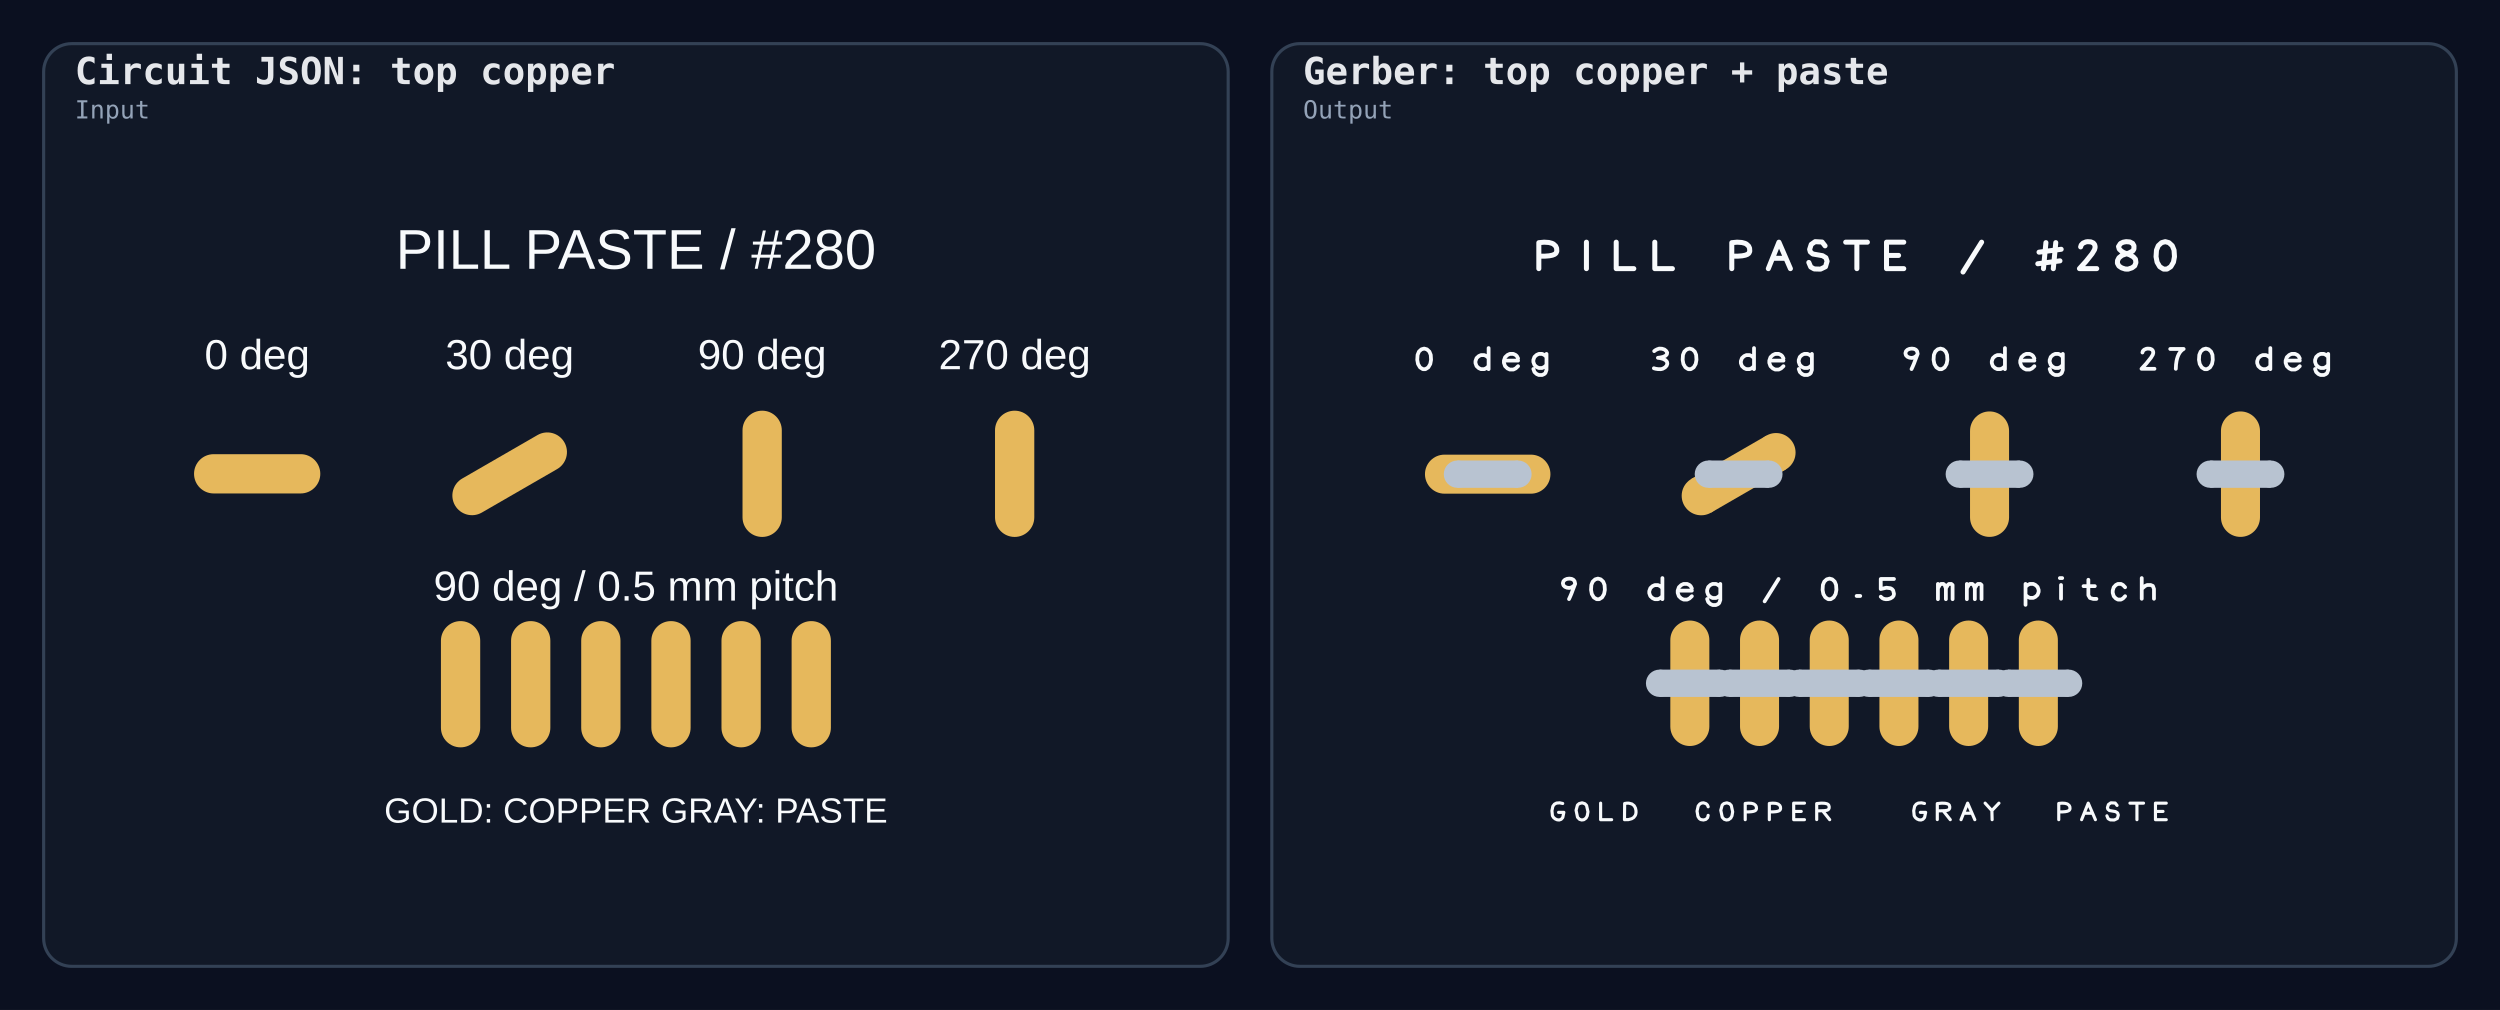
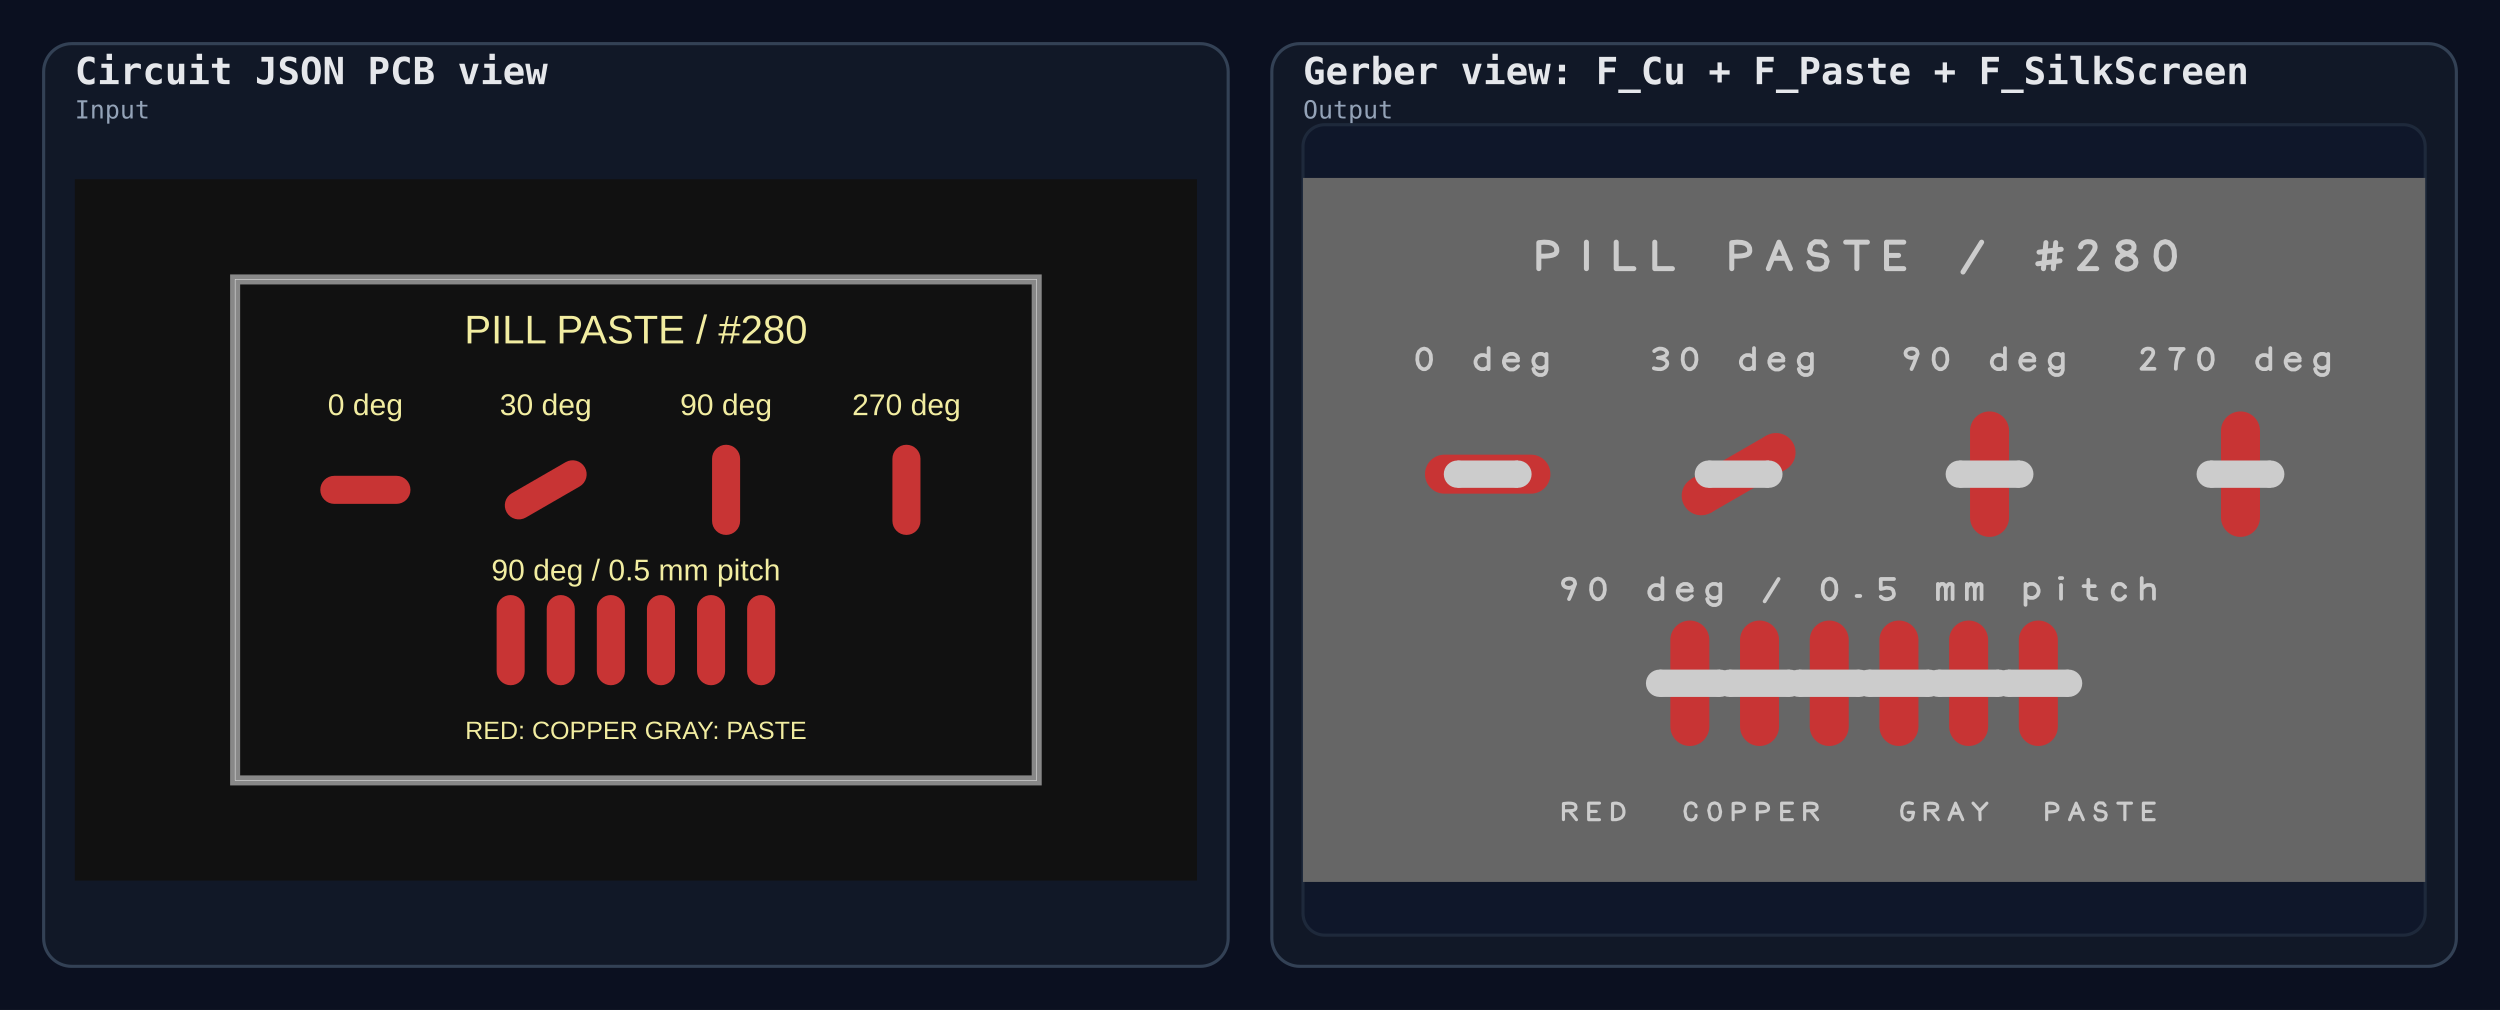
<svg xmlns="http://www.w3.org/2000/svg" xmlns:xlink="http://www.w3.org/1999/xlink" version="1.1" viewBox="0 0 1604 648" width="1604" height="648">
  <defs>
-     <style>.snapshot-label { font: 600 24px ui-monospace, SFMono-Regular, Menlo, monospace; fill: #e5e7eb; }.snapshot-subtitle { font: 500 16px ui-monospace, SFMono-Regular, Menlo, monospace; fill: #94a3b8; }</style>
+     <style>.snapshot-label { font: 600 24px ui-monospace, SFMono-Regular, Menlo, monospace; fill: #e5e7eb; }.snapshot-subtitle { font: 500 16px ui-monospace, SFMono-Regular, Menlo, monospace; fill: #94a3b8; }.snapshot-message { font: 500 21px ui-monospace, SFMono-Regular, Menlo, monospace; fill: #f8fafc; }</style>
  </defs>
  <rect x="0" y="0" width="1604" height="648" fill="#0b1020" />
  <rect x="28" y="28" width="760" height="592" rx="18" fill="#111827" stroke="#334155" stroke-width="2" />
  <rect x="816" y="28" width="760" height="592" rx="18" fill="#111827" stroke="#334155" stroke-width="2" />
-   <text x="48" y="54" class="snapshot-label">Circuit JSON: top copper</text>
-   <text x="836" y="54" class="snapshot-label">Gerber: top copper + paste</text>
+   <text x="48" y="54" class="snapshot-label">Circuit JSON PCB view</text>
+   <text x="836" y="54" class="snapshot-label">Gerber view: F_Cu + F_Paste + F_SilkScreen</text>
  <text x="48" y="76" class="snapshot-subtitle">Input</text>
  <text x="836" y="76" class="snapshot-subtitle">Output</text>
  <svg x="48" y="80" width="720" height="520" preserveAspectRatio="xMidYMid meet" viewBox="0 0 800 500">
    <style />
-     <rect class="boundary" x="0" y="0" fill="#111827" width="800" height="500" data-type="pcb_background" data-pcb-layer="global" />
-     <rect class="pcb-pad" fill="#e6b85c" x="85" y="196" width="90" height="28" rx="14" ry="14" data-type="pcb_smtpad" data-pcb-layer="top" />
-     <rect class="pcb-pad" fill="#e6b85c" x="-45" y="-14" width="90" height="28" rx="14" ry="14" data-type="pcb_smtpad" data-pcb-layer="top" transform="translate(310 210) rotate(-30)" />
-     <rect class="pcb-pad" fill="#e6b85c" x="-45" y="-14" width="90" height="28" rx="14" ry="14" data-type="pcb_smtpad" data-pcb-layer="top" transform="translate(490 210) rotate(-90)" />
-     <rect class="pcb-pad" fill="#e6b85c" x="-45" y="-14" width="90" height="28" rx="14" ry="14" data-type="pcb_smtpad" data-pcb-layer="top" transform="translate(670 210) rotate(-270)" />
-     <rect class="pcb-pad" fill="#e6b85c" x="-45" y="-14" width="90" height="28" rx="14" ry="14" data-type="pcb_smtpad" data-pcb-layer="top" transform="translate(275 360) rotate(-90)" />
-     <rect class="pcb-pad" fill="#e6b85c" x="-45" y="-14" width="90" height="28" rx="14" ry="14" data-type="pcb_smtpad" data-pcb-layer="top" transform="translate(325 360) rotate(-90)" />
-     <rect class="pcb-pad" fill="#e6b85c" x="-45" y="-14" width="90" height="28" rx="14" ry="14" data-type="pcb_smtpad" data-pcb-layer="top" transform="translate(375 360) rotate(-90)" />
-     <rect class="pcb-pad" fill="#e6b85c" x="-45" y="-14" width="90" height="28" rx="14" ry="14" data-type="pcb_smtpad" data-pcb-layer="top" transform="translate(425 360) rotate(-90)" />
-     <rect class="pcb-pad" fill="#e6b85c" x="-45" y="-14" width="90" height="28" rx="14" ry="14" data-type="pcb_smtpad" data-pcb-layer="top" transform="translate(475 360) rotate(-90)" />
-     <rect class="pcb-pad" fill="#e6b85c" x="-45" y="-14" width="90" height="28" rx="14" ry="14" data-type="pcb_smtpad" data-pcb-layer="top" transform="translate(525 360) rotate(-90)" />
-     <text x="0" y="0" dx="0" dy="0" fill="#f8fafc" font-family="Arial, sans-serif" font-size="40" text-anchor="middle" dominant-baseline="central" transform="matrix(1,0,0,1,400,50)" class="pcb-silkscreen-text pcb-silkscreen-top" data-pcb-silkscreen-text-id="null" stroke="none" data-type="pcb_silkscreen_text" data-pcb-layer="top">PILL PASTE / #280</text>
-     <text x="0" y="0" dx="0" dy="0" fill="#f8fafc" font-family="Arial, sans-serif" font-size="25" text-anchor="middle" dominant-baseline="central" transform="matrix(1,0,0,1,400,450)" class="pcb-silkscreen-text pcb-silkscreen-top" data-pcb-silkscreen-text-id="null" stroke="none" data-type="pcb_silkscreen_text" data-pcb-layer="top">GOLD: COPPER   GRAY: PASTE</text>
-     <text x="0" y="0" dx="0" dy="0" fill="#f8fafc" font-family="Arial, sans-serif" font-size="30" text-anchor="middle" dominant-baseline="central" transform="matrix(1,0,0,1,130,125)" class="pcb-silkscreen-text pcb-silkscreen-top" data-pcb-silkscreen-text-id="null" stroke="none" data-type="pcb_silkscreen_text" data-pcb-layer="top">0 deg</text>
-     <text x="0" y="0" dx="0" dy="0" fill="#f8fafc" font-family="Arial, sans-serif" font-size="30" text-anchor="middle" dominant-baseline="central" transform="matrix(1,0,0,1,310,125)" class="pcb-silkscreen-text pcb-silkscreen-top" data-pcb-silkscreen-text-id="null" stroke="none" data-type="pcb_silkscreen_text" data-pcb-layer="top">30 deg</text>
-     <text x="0" y="0" dx="0" dy="0" fill="#f8fafc" font-family="Arial, sans-serif" font-size="30" text-anchor="middle" dominant-baseline="central" transform="matrix(1,0,0,1,490,125)" class="pcb-silkscreen-text pcb-silkscreen-top" data-pcb-silkscreen-text-id="null" stroke="none" data-type="pcb_silkscreen_text" data-pcb-layer="top">90 deg</text>
-     <text x="0" y="0" dx="0" dy="0" fill="#f8fafc" font-family="Arial, sans-serif" font-size="30" text-anchor="middle" dominant-baseline="central" transform="matrix(1,0,0,1,670,125)" class="pcb-silkscreen-text pcb-silkscreen-top" data-pcb-silkscreen-text-id="null" stroke="none" data-type="pcb_silkscreen_text" data-pcb-layer="top">270 deg</text>
-     <text x="0" y="0" dx="0" dy="0" fill="#f8fafc" font-family="Arial, sans-serif" font-size="30" text-anchor="middle" dominant-baseline="central" transform="matrix(1,0,0,1,400,290)" class="pcb-silkscreen-text pcb-silkscreen-top" data-pcb-silkscreen-text-id="null" stroke="none" data-type="pcb_silkscreen_text" data-pcb-layer="top">90 deg / 0.5 mm pitch</text>
+     <rect class="boundary" x="0" y="0" fill="#111111" width="800" height="500" data-type="pcb_background" data-pcb-layer="global" />
+     <rect class="pcb-boundary" fill="none" stroke="#fff" stroke-width="0.3" x="114.286" y="71.429" width="571.429" height="357.143" data-type="pcb_boundary" data-pcb-layer="global" />
+     <path class="pcb-board" d="M 114.286 428.571 L 685.714 428.571 L 685.714 71.429 L 114.286 71.429 Z" fill="none" stroke="rgba(255, 255, 255, 0.5)" stroke-width="7.143" data-type="pcb_board" data-pcb-layer="board" />
+     <rect class="pcb-pad" fill="rgb(200, 52, 52)" x="175" y="211.429" width="64.286" height="20" rx="10" ry="10" data-type="pcb_smtpad" data-pcb-layer="top" />
+     <rect class="pcb-pad" fill="rgb(200, 52, 52)" x="-32.143" y="-10" width="64.286" height="20" rx="10" ry="10" data-type="pcb_smtpad" data-pcb-layer="top" transform="translate(335.7143 221.4286) rotate(-30)" />
+     <rect class="pcb-pad" fill="rgb(200, 52, 52)" x="-32.143" y="-10" width="64.286" height="20" rx="10" ry="10" data-type="pcb_smtpad" data-pcb-layer="top" transform="translate(464.2857 221.4286) rotate(-90)" />
+     <rect class="pcb-pad" fill="rgb(200, 52, 52)" x="-32.143" y="-10" width="64.286" height="20" rx="10" ry="10" data-type="pcb_smtpad" data-pcb-layer="top" transform="translate(592.8571 221.4286) rotate(-270)" />
+     <rect class="pcb-pad" fill="rgb(200, 52, 52)" x="-32.143" y="-10" width="64.286" height="20" rx="10" ry="10" data-type="pcb_smtpad" data-pcb-layer="top" transform="translate(310.7143 328.5714) rotate(-90)" />
+     <rect class="pcb-pad" fill="rgb(200, 52, 52)" x="-32.143" y="-10" width="64.286" height="20" rx="10" ry="10" data-type="pcb_smtpad" data-pcb-layer="top" transform="translate(346.4286 328.5714) rotate(-90)" />
+     <rect class="pcb-pad" fill="rgb(200, 52, 52)" x="-32.143" y="-10" width="64.286" height="20" rx="10" ry="10" data-type="pcb_smtpad" data-pcb-layer="top" transform="translate(382.1429 328.5714) rotate(-90)" />
+     <rect class="pcb-pad" fill="rgb(200, 52, 52)" x="-32.143" y="-10" width="64.286" height="20" rx="10" ry="10" data-type="pcb_smtpad" data-pcb-layer="top" transform="translate(417.8571 328.5714) rotate(-90)" />
+     <rect class="pcb-pad" fill="rgb(200, 52, 52)" x="-32.143" y="-10" width="64.286" height="20" rx="10" ry="10" data-type="pcb_smtpad" data-pcb-layer="top" transform="translate(453.5714 328.5714) rotate(-90)" />
+     <rect class="pcb-pad" fill="rgb(200, 52, 52)" x="-32.143" y="-10" width="64.286" height="20" rx="10" ry="10" data-type="pcb_smtpad" data-pcb-layer="top" transform="translate(489.2857 328.5714) rotate(-90)" />
+     <text x="0" y="0" dx="0" dy="0" fill="#f2eda1" font-family="Arial, sans-serif" font-size="28.571" text-anchor="middle" dominant-baseline="central" transform="matrix(1,0,0,1,400,107.1429)" class="pcb-silkscreen-text pcb-silkscreen-top" data-pcb-silkscreen-text-id="null" stroke="none" data-type="pcb_silkscreen_text" data-pcb-layer="top">PILL PASTE / #280</text>
+     <text x="0" y="0" dx="0" dy="0" fill="#f2eda1" font-family="Arial, sans-serif" font-size="17.857" text-anchor="middle" dominant-baseline="central" transform="matrix(1,0,0,1,400,392.8571)" class="pcb-silkscreen-text pcb-silkscreen-top" data-pcb-silkscreen-text-id="null" stroke="none" data-type="pcb_silkscreen_text" data-pcb-layer="top">RED: COPPER   GRAY: PASTE</text>
+     <text x="0" y="0" dx="0" dy="0" fill="#f2eda1" font-family="Arial, sans-serif" font-size="21.429" text-anchor="middle" dominant-baseline="central" transform="matrix(1,0,0,1,207.1429,160.7143)" class="pcb-silkscreen-text pcb-silkscreen-top" data-pcb-silkscreen-text-id="null" stroke="none" data-type="pcb_silkscreen_text" data-pcb-layer="top">0 deg</text>
+     <text x="0" y="0" dx="0" dy="0" fill="#f2eda1" font-family="Arial, sans-serif" font-size="21.429" text-anchor="middle" dominant-baseline="central" transform="matrix(1,0,0,1,335.7143,160.7143)" class="pcb-silkscreen-text pcb-silkscreen-top" data-pcb-silkscreen-text-id="null" stroke="none" data-type="pcb_silkscreen_text" data-pcb-layer="top">30 deg</text>
+     <text x="0" y="0" dx="0" dy="0" fill="#f2eda1" font-family="Arial, sans-serif" font-size="21.429" text-anchor="middle" dominant-baseline="central" transform="matrix(1,0,0,1,464.2857,160.7143)" class="pcb-silkscreen-text pcb-silkscreen-top" data-pcb-silkscreen-text-id="null" stroke="none" data-type="pcb_silkscreen_text" data-pcb-layer="top">90 deg</text>
+     <text x="0" y="0" dx="0" dy="0" fill="#f2eda1" font-family="Arial, sans-serif" font-size="21.429" text-anchor="middle" dominant-baseline="central" transform="matrix(1,0,0,1,592.8571,160.7143)" class="pcb-silkscreen-text pcb-silkscreen-top" data-pcb-silkscreen-text-id="null" stroke="none" data-type="pcb_silkscreen_text" data-pcb-layer="top">270 deg</text>
+     <text x="0" y="0" dx="0" dy="0" fill="#f2eda1" font-family="Arial, sans-serif" font-size="21.429" text-anchor="middle" dominant-baseline="central" transform="matrix(1,0,0,1,400,278.5714)" class="pcb-silkscreen-text pcb-silkscreen-top" data-pcb-silkscreen-text-id="null" stroke="none" data-type="pcb_silkscreen_text" data-pcb-layer="top">90 deg / 0.5 mm pitch</text>
  </svg>
+   <rect x="836" y="80" width="720" height="520" rx="14" fill="#0f172a" stroke="#1e293b" stroke-width="2" />
  <svg x="836" y="80" width="720" height="520" preserveAspectRatio="xMidYMid meet" viewBox="-4025 -2525 8050 5050" version="1.1" stroke-linecap="round" stroke-linejoin="round" stroke-width="0" fill-rule="evenodd">
    <defs>
      <rect x="-450" y="-140" width="900" height="280" rx="140" ry="140" id="rotated-pill-paste-280-top-F_Cu_pad-13" />
      <g id="rotated-pill-paste-280-top-F_Cu_pad-14">
        <polygon points="-198.468,-276.244 338.468,33.756 198.468,276.244 -338.468,-33.756" />
        <circle cx="-268.468" cy="-155" r="140" />
        <circle cx="268.468" cy="155" r="140" />
      </g>
      <rect x="-140" y="-450" width="280" height="900" rx="140" ry="140" id="rotated-pill-paste-280-top-F_Cu_pad-15" />
      <g id="rotated-pill-paste-280-top-F_Paste_pad-16">
        <rect x="-217" y="-98" width="434" height="196" />
        <circle cx="-217" cy="0" r="98" />
        <circle cx="217" cy="0" r="98" />
      </g>
    </defs>
-     <rect x="-4025" y="-2525" width="8050" height="5050" fill="#111827" />
+     <rect x="-4025" y="-2525" width="8050" height="5050" fill="#666666" />
    <g transform="scale(1,-1)">
-       <g id="rotated-pill-paste-280-top-F_Cu" fill="#e6b85c" stroke="#e6b85c">
+       <g id="rotated-pill-paste-280-top-F_Cu" fill="#c83434" stroke="#c83434">
        <use xlink:href="#rotated-pill-paste-280-top-F_Cu_pad-13" x="-2700" y="400" />
        <use xlink:href="#rotated-pill-paste-280-top-F_Cu_pad-14" x="-900" y="400" />
        <use xlink:href="#rotated-pill-paste-280-top-F_Cu_pad-15" x="900" y="400" />
        <use xlink:href="#rotated-pill-paste-280-top-F_Cu_pad-15" x="2700" y="400" />
        <use xlink:href="#rotated-pill-paste-280-top-F_Cu_pad-15" x="-1250" y="-1100" />
        <use xlink:href="#rotated-pill-paste-280-top-F_Cu_pad-15" x="-750" y="-1100" />
        <use xlink:href="#rotated-pill-paste-280-top-F_Cu_pad-15" x="-250" y="-1100" />
        <use xlink:href="#rotated-pill-paste-280-top-F_Cu_pad-15" x="250" y="-1100" />
        <use xlink:href="#rotated-pill-paste-280-top-F_Cu_pad-15" x="750" y="-1100" />
        <use xlink:href="#rotated-pill-paste-280-top-F_Cu_pad-15" x="1250" y="-1100" />
      </g>
-       <g id="rotated-pill-paste-280-top-F_Paste" fill="#b8c3d1" stroke="#b8c3d1">
+       <g id="rotated-pill-paste-280-top-F_Paste" fill="#cccccc" stroke="#cccccc">
        <use xlink:href="#rotated-pill-paste-280-top-F_Paste_pad-16" x="-2700" y="400" />
        <use xlink:href="#rotated-pill-paste-280-top-F_Paste_pad-16" x="-900" y="400" />
        <use xlink:href="#rotated-pill-paste-280-top-F_Paste_pad-16" x="900" y="400" />
        <use xlink:href="#rotated-pill-paste-280-top-F_Paste_pad-16" x="2700" y="400" />
        <use xlink:href="#rotated-pill-paste-280-top-F_Paste_pad-16" x="-1250" y="-1100" />
        <use xlink:href="#rotated-pill-paste-280-top-F_Paste_pad-16" x="-750" y="-1100" />
        <use xlink:href="#rotated-pill-paste-280-top-F_Paste_pad-16" x="-250" y="-1100" />
        <use xlink:href="#rotated-pill-paste-280-top-F_Paste_pad-16" x="250" y="-1100" />
        <use xlink:href="#rotated-pill-paste-280-top-F_Paste_pad-16" x="750" y="-1100" />
        <use xlink:href="#rotated-pill-paste-280-top-F_Paste_pad-16" x="1250" y="-1100" />
      </g>
-       <g id="rotated-pill-paste-280-top-F_SilkScreen" fill="#f8fafc" stroke="#f8fafc">
+       <g id="rotated-pill-paste-280-top-F_SilkScreen" fill="#cccccc" stroke="#cccccc">
        <path d="M -2333.221 1874.288 -2333.221 2060.539 -2295.006 2064.121 -2260.819 2061.882 -2238.59 2055.856 -2228.651 2050.986 -2212.798 2036.7 -2205.754 2021.356 -2204.158 1998.925 -2210.475 1984.823 -2220.334 1977.028 -2236.055 1970.778 -2258.792 1966.296 -2289.693 1963.805 -2329.914 1963.528 M -1991.869 2064.121 -1991.869 1874.288 M -1778.212 2064.121 -1778.212 1874.288 -1651.884 1874.288 M -1501.391 2064.121 -1501.391 1874.288 -1375.063 1874.288 M -949.117 1874.288 -949.117 2060.539 -910.902 2064.121 -876.715 2061.882 -854.486 2055.856 -844.547 2050.986 -828.694 2036.7 -821.65 2021.356 -820.054 1998.925 -826.371 1984.823 -836.23 1977.028 -851.951 1970.778 -874.688 1966.296 -905.589 1963.805 -945.81 1963.528 M -686.993 1874.288 -610.802 2064.121 -528.536 1874.288 M -648.567 1948.334 -570.659 1948.334 M -279.981 2037.987 -301.1 2065.106 -351.159 2067.812 -379.217 2048.282 -390.672 2012.449 -385.928 1994.756 -368.176 1979.474 -297.833 1967.151 -274.168 1952.584 -265.387 1927.389 -276.954 1887.985 -312.284 1870.86 -357.709 1872.135 -382.552 1886.029 -396.501 1918.706 M -131.985 2064.121 23.738 2064.121 M -51.811 2064.121 -51.811 1874.288 M 160.832 2064.121 160.832 1874.288 M 160.832 2064.121 284.563 2064.121 M 160.832 1969.205 247.444 1969.205 M 160.832 1874.288 284.563 1874.288 M 709.552 1850.13 843.126 2064.121 M 1304.376 2060.976 1286.718 1874.069 M 1375.01 2060.976 1357.352 1874.069 M 1254.933 1992.449 1413.858 2013.217 M 1246.104 1909.375 1405.029 1930.144 M 1553.429 2030.206 1557.688 2044.158 1570.274 2057.17 1590.901 2065.993 1604.139 2067.812 1627.044 2066.136 1644.226 2058.603 1653.621 2047.05 1656.996 2033.624 1656.772 2024.694 1652.739 2009.746 1635.234 1980.683 1591.152 1925.397 1544.8 1874.547 1668.804 1874.547 M 1879.628 2067.812 1858.327 2063.946 1838.927 2054.426 1825.234 2033.005 1830.559 2013.964 1846.535 1999.386 1863.272 1988.973 1905.114 1973.502 1930.98 1959.222 1946.576 1942.263 1950 1918.165 1941.251 1894.661 1922.231 1880.381 1894.463 1870.86 1873.162 1871.455 1848.056 1879.786 1827.896 1893.174 1817.245 1912.809 1818.006 1932.446 1827.896 1952.081 1849.958 1969.635 1872.021 1977.37 1899.789 1986.295 1927.176 2000.874 1935.545 2014.857 1935.925 2038.36 1926.416 2055.318 1907.016 2065.731 1879.628 2067.812 M 2160.443 2067.812 2134.002 2060.652 2110.328 2038.834 2097.414 2007.157 2094.34 1960.178 2101.719 1920.791 2120.781 1888.15 2148.145 1870.86 2172.741 1870.86 2200.106 1888.15 2219.168 1920.791 2226.547 1960.178 2223.473 2007.157 2210.559 2038.834 2186.885 2060.652 2160.443 2067.812" fill="none" stroke-width="36" />
-         <path d="M -2162.013 -1962.365 -2183.61 -1957.617 -2206.431 -1959.513 -2221.068 -1967.099 -2232.622 -1982.17 -2239.3 -2014.707 -2235.737 -2049.968 -2228.018 -2062.684 -2216.103 -2072.928 -2201.743 -2079.378 -2186.682 -2080.712 -2172.668 -2075.608 -2161.448 -2062.744 -2153.679 -2026.007 -2191.49 -2025.923 M -2025.88 -2080.712 -2041.431 -2075.874 -2055.646 -2061.154 -2066.158 -2011.19 -2056.145 -1973.795 -2043.86 -1963.144 -2022.588 -1957.617 -2002.562 -1964.251 -1990.836 -1976.376 -1980.794 -2021.926 -1985.792 -2050.684 -1994.698 -2067.304 -2010.516 -2078.625 -2025.88 -2080.712 M -1889.941 -1959.924 -1889.941 -2078.57 -1810.986 -2078.57 M -1718.851 -2078.57 -1717.558 -1962.389 -1700.167 -1959.924 -1686.844 -1960.211 -1665.203 -1966.064 -1649.199 -1978.703 -1640.049 -1995.722 -1636.402 -2013.369 -1636.05 -2026.655 -1637.719 -2038.042 -1641.132 -2047.673 -1652.089 -2062.247 -1666.718 -2071.524 -1690.719 -2078.026 -1718.851 -2078.57 M -1118.507 -1985.973 -1123.867 -1972.909 -1133.699 -1963.66 -1152.321 -1957.617 -1166.081 -1959.462 -1178.207 -1965.656 -1190.048 -1979.951 -1198.316 -2017.473 -1191.828 -2055.192 -1182.149 -2070.382 -1172.086 -2077.49 -1152.483 -2080.712 -1135.398 -2076.594 -1122.748 -2064.575 -1118.507 -2047.611 M -987.802 -2080.712 -1003.353 -2075.874 -1017.568 -2061.154 -1028.08 -2011.19 -1018.067 -1973.795 -1005.782 -1963.144 -984.51 -1957.617 -964.484 -1964.251 -952.758 -1976.376 -942.716 -2021.926 -947.714 -2050.684 -956.62 -2067.304 -972.438 -2078.625 -987.802 -2080.712 M -852.718 -2078.57 -852.718 -1962.163 -828.833 -1959.924 -807.467 -1961.324 -793.573 -1965.09 -787.361 -1968.134 -777.454 -1977.063 -773.051 -1986.652 -772.053 -2000.672 -776.002 -2009.486 -782.163 -2014.358 -791.989 -2018.264 -806.199 -2021.065 -825.513 -2022.622 -850.651 -2022.795 M -679.705 -2078.57 -679.705 -1962.163 -655.82 -1959.924 -634.454 -1961.324 -620.56 -1965.09 -614.348 -1968.134 -604.441 -1977.063 -600.038 -1986.652 -599.04 -2000.672 -602.989 -2009.486 -609.15 -2014.358 -618.976 -2018.264 -633.186 -2021.065 -652.5 -2022.622 -677.638 -2022.795 M -505.025 -1959.924 -505.025 -2078.57 M -505.025 -1959.924 -427.694 -1959.924 M -505.025 -2019.247 -450.893 -2019.247 M -505.025 -2078.57 -427.694 -2078.57 M -339.916 -2077.72 -339.916 -1962.997 -306.279 -1959.924 -282.669 -1960.952 -268.427 -1964.109 -262.438 -1966.682 -257.509 -1970.032 -253.868 -1974.243 -250.657 -1985.661 -250.959 -1995.786 -254.245 -2003.118 -260.143 -2008.141 -268.28 -2011.34 -283.867 -2013.779 -337.687 -2015.685 M -292.992 -2020.529 -246.777 -2078.57 M 433.182 -1962.365 411.585 -1957.617 388.764 -1959.513 374.127 -1967.099 362.573 -1982.17 355.895 -2014.707 359.458 -2049.968 367.177 -2062.684 379.092 -2072.928 393.452 -2079.378 408.513 -2080.712 422.527 -2075.608 433.747 -2062.744 441.516 -2026.007 403.705 -2025.923 M 525.149 -2077.72 525.149 -1962.997 558.786 -1959.924 582.396 -1960.952 596.638 -1964.109 602.627 -1966.682 607.556 -1970.032 611.197 -1974.243 614.408 -1985.661 614.106 -1995.786 610.82 -2003.118 604.922 -2008.141 596.785 -2011.34 581.198 -2013.779 527.378 -2015.685 M 572.073 -2020.529 618.288 -2078.57 M 695.214 -2078.57 742.833 -1959.924 794.25 -2078.57 M 719.23 -2032.291 767.923 -2032.291 M 868.227 -1959.924 916.363 -2012.974 M 967.263 -1960.093 916.682 -2013.31 918.488 -2078.57 M 1396.451 -2078.57 1396.451 -1962.163 1420.336 -1959.924 1441.702 -1961.324 1455.596 -1965.09 1461.808 -1968.134 1471.715 -1977.063 1476.118 -1986.652 1477.116 -2000.672 1473.167 -2009.486 1467.006 -2014.358 1457.18 -2018.264 1442.97 -2021.065 1423.656 -2022.622 1398.518 -2022.795 M 1560.279 -2078.57 1607.898 -1959.924 1659.315 -2078.57 M 1584.295 -2032.291 1632.988 -2032.291 M 1814.661 -1976.258 1801.462 -1959.308 1770.175 -1957.617 1752.639 -1969.824 1745.48 -1992.219 1748.445 -2003.277 1759.539 -2012.829 1803.504 -2020.531 1818.294 -2029.635 1823.782 -2045.382 1816.553 -2070.01 1794.472 -2080.712 1766.081 -2079.916 1750.554 -2071.232 1741.837 -2050.808 M 1907.159 -1959.924 2004.486 -1959.924 M 1957.268 -1959.924 1957.268 -2078.57 M 2090.17 -1959.924 2090.17 -2078.57 M 2090.17 -1959.924 2167.501 -1959.924 M 2090.17 -2019.247 2144.302 -2019.247 M 2090.17 -2078.57 2167.501 -2078.57" fill="none" stroke-width="22.5" />
+         <path d="M -2156.553 -2077.72 -2156.553 -1962.997 -2122.915 -1959.924 -2099.306 -1960.952 -2085.063 -1964.109 -2079.075 -1966.682 -2074.146 -1970.032 -2070.505 -1974.243 -2067.294 -1985.661 -2067.595 -1995.786 -2070.881 -2003.118 -2076.78 -2008.141 -2084.916 -2011.34 -2100.503 -2013.779 -2154.323 -2015.685 M -2109.628 -2020.529 -2063.413 -2078.57 M -1975.636 -1959.924 -1975.636 -2078.57 M -1975.636 -1959.924 -1898.304 -1959.924 M -1975.636 -2019.247 -1921.504 -2019.247 M -1975.636 -2078.57 -1898.304 -2078.57 M -1805.357 -2078.57 -1804.065 -1962.389 -1786.674 -1959.924 -1773.351 -1960.211 -1751.71 -1966.064 -1735.706 -1978.703 -1726.556 -1995.722 -1722.908 -2013.369 -1722.557 -2026.655 -1724.225 -2038.042 -1727.638 -2047.673 -1738.596 -2062.247 -1753.224 -2071.524 -1777.226 -2078.026 -1805.357 -2078.57 M -1205.013 -1985.973 -1210.373 -1972.909 -1220.206 -1963.66 -1238.827 -1957.617 -1252.588 -1959.462 -1264.714 -1965.656 -1276.555 -1979.951 -1284.823 -2017.473 -1278.335 -2055.192 -1268.656 -2070.382 -1258.593 -2077.49 -1238.989 -2080.712 -1221.905 -2076.594 -1209.255 -2064.575 -1205.013 -2047.611 M -1074.308 -2080.712 -1089.859 -2075.874 -1104.075 -2061.154 -1114.587 -2011.19 -1104.574 -1973.795 -1092.288 -1963.144 -1071.017 -1957.617 -1050.99 -1964.251 -1039.264 -1976.376 -1029.223 -2021.926 -1034.22 -2050.684 -1043.126 -2067.304 -1058.945 -2078.625 -1074.308 -2080.712 M -939.224 -2078.57 -939.224 -1962.163 -915.34 -1959.924 -893.973 -1961.324 -880.08 -1965.09 -873.868 -1968.134 -863.96 -1977.063 -859.557 -1986.652 -858.56 -2000.672 -862.508 -2009.486 -868.67 -2014.358 -878.496 -2018.264 -892.706 -2021.065 -912.019 -2022.622 -937.157 -2022.795 M -766.211 -2078.57 -766.211 -1962.163 -742.327 -1959.924 -720.96 -1961.324 -707.067 -1965.09 -700.855 -1968.134 -690.947 -1977.063 -686.544 -1986.652 -685.547 -2000.672 -689.495 -2009.486 -695.657 -2014.358 -705.483 -2018.264 -719.693 -2021.065 -739.006 -2022.622 -764.144 -2022.795 M -591.532 -1959.924 -591.532 -2078.57 M -591.532 -1959.924 -514.2 -1959.924 M -591.532 -2019.247 -537.4 -2019.247 M -591.532 -2078.57 -514.2 -2078.57 M -426.423 -2077.72 -426.423 -1962.997 -392.785 -1959.924 -369.176 -1960.952 -354.933 -1964.109 -348.945 -1966.682 -344.016 -1970.032 -340.375 -1974.243 -337.164 -1985.661 -337.465 -1995.786 -340.751 -2003.118 -346.65 -2008.141 -354.786 -2011.34 -370.373 -2013.779 -424.193 -2015.685 M -379.498 -2020.529 -333.283 -2078.57 M 346.675 -1962.365 325.078 -1957.617 302.258 -1959.513 287.62 -1967.099 276.067 -1982.17 269.389 -2014.707 272.951 -2049.968 280.671 -2062.684 292.585 -2072.928 306.946 -2079.378 322.007 -2080.712 336.021 -2075.608 347.24 -2062.744 355.009 -2026.007 317.199 -2025.923 M 438.642 -2077.72 438.642 -1962.997 472.28 -1959.924 495.889 -1960.952 510.132 -1964.109 516.12 -1966.682 521.049 -1970.032 524.69 -1974.243 527.901 -1985.661 527.6 -1995.786 524.314 -2003.118 518.415 -2008.141 510.279 -2011.34 494.692 -2013.779 440.872 -2015.685 M 485.567 -2020.529 531.782 -2078.57 M 608.707 -2078.57 656.327 -1959.924 707.743 -2078.57 M 632.724 -2032.291 681.416 -2032.291 M 781.72 -1959.924 829.857 -2012.974 M 880.756 -1960.093 830.175 -2013.31 831.982 -2078.57 M 1309.945 -2078.57 1309.945 -1962.163 1333.829 -1959.924 1355.196 -1961.324 1369.089 -1965.09 1375.301 -1968.134 1385.209 -1977.063 1389.612 -1986.652 1390.609 -2000.672 1386.661 -2009.486 1380.499 -2014.358 1370.673 -2018.264 1356.463 -2021.065 1337.15 -2022.622 1312.012 -2022.795 M 1473.772 -2078.57 1521.392 -1959.924 1572.808 -2078.57 M 1497.789 -2032.291 1546.481 -2032.291 M 1728.155 -1976.258 1714.956 -1959.308 1683.669 -1957.617 1666.133 -1969.824 1658.973 -1992.219 1661.938 -2003.277 1673.033 -2012.829 1716.998 -2020.531 1731.788 -2029.635 1737.276 -2045.382 1730.047 -2070.01 1707.965 -2080.712 1679.575 -2079.916 1664.048 -2071.232 1655.33 -2050.808 M 1820.653 -1959.924 1917.98 -1959.924 M 1870.761 -1959.924 1870.761 -2078.57 M 2003.663 -1959.924 2003.663 -2078.57 M 2003.663 -1959.924 2080.995 -1959.924 M 2003.663 -2019.247 2057.795 -2019.247 M 2003.663 -2078.57 2080.995 -2078.57" fill="none" stroke-width="22.5" />
        <path d="M -3155.824 1300.859 -3175.654 1295.489 -3193.41 1279.126 -3203.095 1255.367 -3205.401 1220.134 -3199.867 1190.593 -3185.57 1166.113 -3165.047 1153.145 -3146.6 1153.145 -3126.077 1166.113 -3111.78 1190.593 -3106.246 1220.134 -3108.551 1255.367 -3118.236 1279.126 -3135.992 1295.489 -3155.824 1300.859 M -2693.475 1304.551 -2693.475 1153.403 M -2693.475 1232.625 -2709.259 1247.01 -2724.808 1254.099 -2748.367 1254.099 -2764.151 1247.01 -2779.935 1232.625 -2787.709 1210.944 -2787.709 1196.558 -2779.935 1175.085 -2764.151 1160.7 -2748.367 1153.403 -2724.808 1153.403 -2709.259 1160.7 -2693.475 1175.085 M -2583.682 1214.55 -2482.271 1214.55 M -2482.271 1230.571 -2490.638 1246.591 -2499.257 1254.718 -2515.99 1262.612 -2541.343 1262.612 -2558.329 1254.718 -2575.316 1238.697 -2583.682 1214.55 -2583.682 1198.529 -2575.316 1174.614 -2558.329 1158.593 -2541.343 1150.467 -2515.99 1150.467 -2499.257 1158.593 -2482.271 1174.614 M -2278.244 1262.612 -2278.244 1147.227 -2286.018 1125.697 -2294.028 1118.381 -2309.577 1111.274 -2333.136 1111.274 -2348.919 1118.381 -2364.704 1132.804 -2372.478 1154.543 M -2278.244 1241.082 -2294.028 1255.505 -2309.577 1262.612 -2333.136 1262.612 -2348.919 1255.505 -2364.704 1241.082 -2372.478 1219.343 -2372.478 1204.92 -2364.704 1183.389 -2348.919 1168.966 -2333.136 1161.65 -2309.577 1161.65 -2294.028 1168.966 -2278.244 1183.389" fill="none" stroke-width="27" />
        <path d="M -1505.71 1282.535 -1497.824 1288.717 -1485.258 1295.341 -1469.241 1300.859 -1449.529 1299.757 -1432.28 1294.237 -1419.959 1284.301 -1412.567 1272.157 -1415.031 1258.909 -1424.888 1248.973 -1442.137 1241.245 -1461.849 1236.829 -1479.098 1234.621 -1461.849 1232.413 -1442.137 1226.893 -1424.888 1218.061 -1413.799 1205.916 -1411.335 1192.669 -1416.263 1178.316 -1427.352 1166.172 -1444.601 1156.236 -1457.66 1153.145 -1478.851 1153.587 -1496.1 1156.236 -1507.927 1159.769 M -1252.016 1300.859 -1271.847 1295.489 -1289.602 1279.126 -1299.287 1255.367 -1301.593 1220.134 -1296.059 1190.593 -1281.762 1166.113 -1261.239 1153.145 -1242.792 1153.145 -1222.269 1166.113 -1207.972 1190.593 -1202.438 1220.134 -1204.744 1255.367 -1214.429 1279.126 -1232.185 1295.489 -1252.016 1300.859 M -789.668 1304.551 -789.668 1153.403 M -789.668 1232.625 -805.451 1247.01 -821 1254.099 -844.559 1254.099 -860.343 1247.01 -876.127 1232.625 -883.901 1210.944 -883.901 1196.558 -876.127 1175.085 -860.343 1160.7 -844.559 1153.403 -821 1153.403 -805.451 1160.7 -789.668 1175.085 M -679.874 1214.55 -578.463 1214.55 M -578.463 1230.571 -586.83 1246.591 -595.45 1254.718 -612.182 1262.612 -637.535 1262.612 -654.522 1254.718 -671.508 1238.697 -679.874 1214.55 -679.874 1198.529 -671.508 1174.614 -654.522 1158.593 -637.535 1150.467 -612.182 1150.467 -595.45 1158.593 -578.463 1174.614 M -374.436 1262.612 -374.436 1147.227 -382.21 1125.697 -390.22 1118.381 -405.769 1111.274 -429.328 1111.274 -445.112 1118.381 -460.896 1132.804 -468.67 1154.543 M -374.436 1241.082 -390.22 1255.505 -405.769 1262.612 -429.328 1262.612 -445.112 1255.505 -460.896 1241.082 -468.67 1219.343 -468.67 1204.92 -460.896 1183.389 -445.112 1168.966 -429.328 1161.65 -405.769 1161.65 -390.22 1168.966 -374.436 1183.389" fill="none" stroke-width="27" />
        <path d="M 384.469 1263.059 380.269 1281.959 371.869 1292.459 359.269 1298.759 342.469 1300.859 325.669 1298.759 310.969 1292.459 300.469 1281.959 296.269 1267.259 300.469 1252.559 310.969 1242.059 325.669 1235.759 342.469 1233.659 359.269 1237.859 371.869 1246.259 380.269 1254.659 384.469 1263.059 M 384.259 1262.849 368.299 1221.269 357.169 1191.659 347.929 1170.239 340.369 1153.859 M 547.984 1300.859 528.153 1295.489 510.398 1279.126 500.713 1255.367 498.407 1220.134 503.941 1190.593 518.238 1166.113 538.761 1153.145 557.208 1153.145 577.731 1166.113 592.028 1190.593 597.562 1220.134 595.256 1255.367 585.571 1279.126 567.815 1295.489 547.984 1300.859 M 1010.332 1304.551 1010.332 1153.403 M 1010.332 1232.625 994.549 1247.01 979 1254.099 955.441 1254.099 939.657 1247.01 923.873 1232.625 916.099 1210.944 916.099 1196.558 923.873 1175.085 939.657 1160.7 955.441 1153.403 979 1153.403 994.549 1160.7 1010.332 1175.085 M 1120.126 1214.55 1221.537 1214.55 M 1221.537 1230.571 1213.17 1246.591 1204.55 1254.718 1187.818 1262.612 1162.465 1262.612 1145.478 1254.718 1128.492 1238.697 1120.126 1214.55 1120.126 1198.529 1128.492 1174.614 1145.478 1158.593 1162.465 1150.467 1187.818 1150.467 1204.55 1158.593 1221.537 1174.614 M 1425.564 1262.612 1425.564 1147.227 1417.79 1125.697 1409.78 1118.381 1394.231 1111.274 1370.672 1111.274 1354.888 1118.381 1339.104 1132.804 1331.33 1154.543 M 1425.564 1241.082 1409.78 1255.505 1394.231 1262.612 1370.672 1262.612 1354.888 1255.505 1339.104 1241.082 1331.33 1219.343 1331.33 1204.92 1339.104 1183.389 1354.888 1168.966 1370.672 1161.65 1394.231 1161.65 1409.78 1168.966 1425.564 1183.389" fill="none" stroke-width="27" />
        <path d="M 1996.531 1272.655 1999.726 1283.118 2009.165 1292.877 2024.635 1299.495 2034.564 1300.859 2051.742 1299.602 2064.629 1293.952 2071.676 1285.287 2074.207 1275.218 2074.039 1268.521 2071.014 1257.31 2057.885 1235.513 2024.824 1194.048 1990.059 1155.911 2083.062 1155.911 M 2195.983 1298.091 2292.37 1298.091 2285.107 1293.743 2281.289 1290.865 2272.35 1282.316 2267.495 1276.431 2262.56 1269.328 2257.677 1260.899 2252.979 1251.037 2248.598 1239.633 2244.667 1226.58 2241.318 1211.77 2237.677 1186.024 2236.092 1155.716 M 2451.792 1300.859 2431.961 1295.489 2414.205 1279.126 2404.52 1255.367 2402.214 1220.134 2407.749 1190.593 2422.046 1166.113 2442.568 1153.145 2461.016 1153.145 2481.539 1166.113 2495.836 1190.593 2501.37 1220.134 2499.064 1255.367 2489.379 1279.126 2471.623 1295.489 2451.792 1300.859 M 2914.14 1304.551 2914.14 1153.403 M 2914.14 1232.625 2898.357 1247.01 2882.807 1254.099 2859.249 1254.099 2843.465 1247.01 2827.681 1232.625 2819.907 1210.944 2819.907 1196.558 2827.681 1175.085 2843.465 1160.7 2859.249 1153.403 2882.807 1153.403 2898.357 1160.7 2914.14 1175.085 M 3023.933 1214.55 3125.345 1214.55 M 3125.345 1230.571 3116.978 1246.591 3108.358 1254.718 3091.625 1262.612 3066.272 1262.612 3049.286 1254.718 3032.3 1238.697 3023.933 1214.55 3023.933 1198.529 3032.3 1174.614 3049.286 1158.593 3066.272 1150.467 3091.625 1150.467 3108.358 1158.593 3125.345 1174.614 M 3329.371 1262.612 3329.371 1147.227 3321.597 1125.697 3313.587 1118.381 3298.039 1111.274 3274.48 1111.274 3258.696 1118.381 3242.912 1132.804 3235.138 1154.543 M 3329.371 1241.082 3313.587 1255.505 3298.039 1262.612 3274.48 1262.612 3258.696 1255.505 3242.912 1241.082 3235.138 1219.343 3235.138 1204.92 3242.912 1183.389 3258.696 1168.966 3274.48 1161.65 3298.039 1161.65 3313.587 1168.966 3329.371 1183.389" fill="none" stroke-width="27" />
        <path d="M -2072.648 -386.941 -2076.848 -368.041 -2085.248 -357.541 -2097.848 -351.241 -2114.648 -349.141 -2131.448 -351.241 -2146.148 -357.541 -2156.648 -368.041 -2160.848 -382.741 -2156.648 -397.441 -2146.148 -407.941 -2131.448 -414.241 -2114.648 -416.341 -2097.848 -412.141 -2085.248 -403.741 -2076.848 -395.341 -2072.648 -386.941 M -2072.858 -387.151 -2088.818 -428.731 -2099.948 -458.341 -2109.188 -479.761 -2116.748 -496.141 M -1909.133 -349.141 -1928.964 -354.511 -1946.719 -370.874 -1956.404 -394.633 -1958.71 -429.866 -1953.176 -459.407 -1938.879 -483.887 -1918.356 -496.855 -1899.909 -496.855 -1879.386 -483.887 -1865.089 -459.407 -1859.555 -429.866 -1861.861 -394.633 -1871.546 -370.874 -1889.302 -354.511 -1909.133 -349.141 M -1446.785 -345.449 -1446.785 -496.597 M -1446.785 -417.375 -1462.568 -402.99 -1478.117 -395.901 -1501.676 -395.901 -1517.46 -402.99 -1533.244 -417.375 -1541.018 -439.056 -1541.018 -453.442 -1533.244 -474.915 -1517.46 -489.3 -1501.676 -496.597 -1478.117 -496.597 -1462.568 -489.3 -1446.785 -474.915 M -1336.991 -435.45 -1235.58 -435.45 M -1235.58 -419.429 -1243.947 -403.409 -1252.567 -395.282 -1269.299 -387.388 -1294.652 -387.388 -1311.639 -395.282 -1328.625 -411.303 -1336.991 -435.45 -1336.991 -451.471 -1328.625 -475.386 -1311.639 -491.407 -1294.652 -499.533 -1269.299 -499.533 -1252.567 -491.407 -1235.58 -475.386 M -1031.553 -387.388 -1031.553 -502.773 -1039.327 -524.303 -1047.337 -531.619 -1062.886 -538.726 -1086.445 -538.726 -1102.229 -531.619 -1118.013 -517.196 -1125.787 -495.457 M -1031.553 -408.918 -1047.337 -394.495 -1062.886 -387.388 -1086.445 -387.388 -1102.229 -394.495 -1118.013 -408.918 -1125.787 -430.657 -1125.787 -445.08 -1118.013 -466.611 -1102.229 -481.034 -1086.445 -488.35 -1062.886 -488.35 -1047.337 -481.034 -1031.553 -466.611 M -713.529 -512.402 -613.349 -351.909 M -248.208 -349.141 -268.039 -354.511 -285.795 -370.874 -295.48 -394.633 -297.786 -429.866 -292.251 -459.407 -277.954 -483.887 -257.432 -496.855 -238.984 -496.855 -218.461 -483.887 -204.164 -459.407 -198.63 -429.866 -200.936 -394.633 -210.621 -370.874 -228.377 -354.511 -248.208 -349.141 M -27.673 -473.726 -53.512 -473.726 M 119.548 -351.909 119.548 -424.087 160.015 -414.595 188.91 -418.165 200.408 -424.61 208.394 -433.754 214.499 -458.674 211.612 -471.62 204.035 -481.809 189.147 -491.272 171.941 -496.251 155.762 -497.049 142.136 -494.451 131.122 -489.357 119.548 -478.877 M 119.548 -351.909 214.499 -351.909 M 529.652 -387.388 529.652 -496.767 M 529.652 -418.639 543.064 -395.087 552.046 -387.388 568.78 -387.388 577.763 -395.087 586.745 -418.639 586.745 -496.767 M 586.745 -418.639 600.158 -395.087 609.017 -387.388 625.874 -387.388 634.857 -395.087 634.857 -496.767 M 737.268 -387.388 737.268 -496.767 M 737.268 -418.639 750.68 -395.087 759.662 -387.388 776.396 -387.388 785.378 -395.087 794.361 -418.639 794.361 -496.767 M 794.361 -418.639 807.774 -395.087 816.633 -387.388 833.49 -387.388 842.473 -395.087 842.473 -496.767 M 1158.036 -387.388 1158.036 -537.391 M 1158.036 -408.728 1173.803 -394.432 1189.334 -387.388 1212.867 -387.388 1228.634 -394.432 1244.401 -408.728 1252.167 -430.275 1252.167 -444.572 1244.401 -465.912 1228.634 -480.208 1212.867 -487.459 1189.334 -487.459 1173.803 -480.208 1158.036 -465.912 M 1404.317 -345.449 1421.117 -345.449 M 1412.707 -394.979 1412.707 -493.832 M 1608.784 -357.549 1608.784 -468.575 1620.332 -488.058 1643.429 -494.678 1666.526 -494.678 M 1574.139 -403.318 1654.978 -403.318 M 1872.348 -411.303 1857.474 -395.282 1842.822 -387.388 1820.622 -387.388 1805.748 -395.282 1790.875 -411.303 1783.549 -435.45 1783.549 -451.471 1790.875 -475.386 1805.748 -491.407 1820.622 -499.533 1842.822 -499.533 1857.474 -491.407 1872.348 -475.386 M 1991.677 -345.449 1991.677 -493.832 M 1991.677 -423.222 2015.595 -401.937 2031.613 -394.978 2055.531 -394.978 2071.441 -401.937 2079.451 -423.222 2079.451 -493.832" fill="none" stroke-width="27" />
      </g>
    </g>
  </svg>
</svg>
